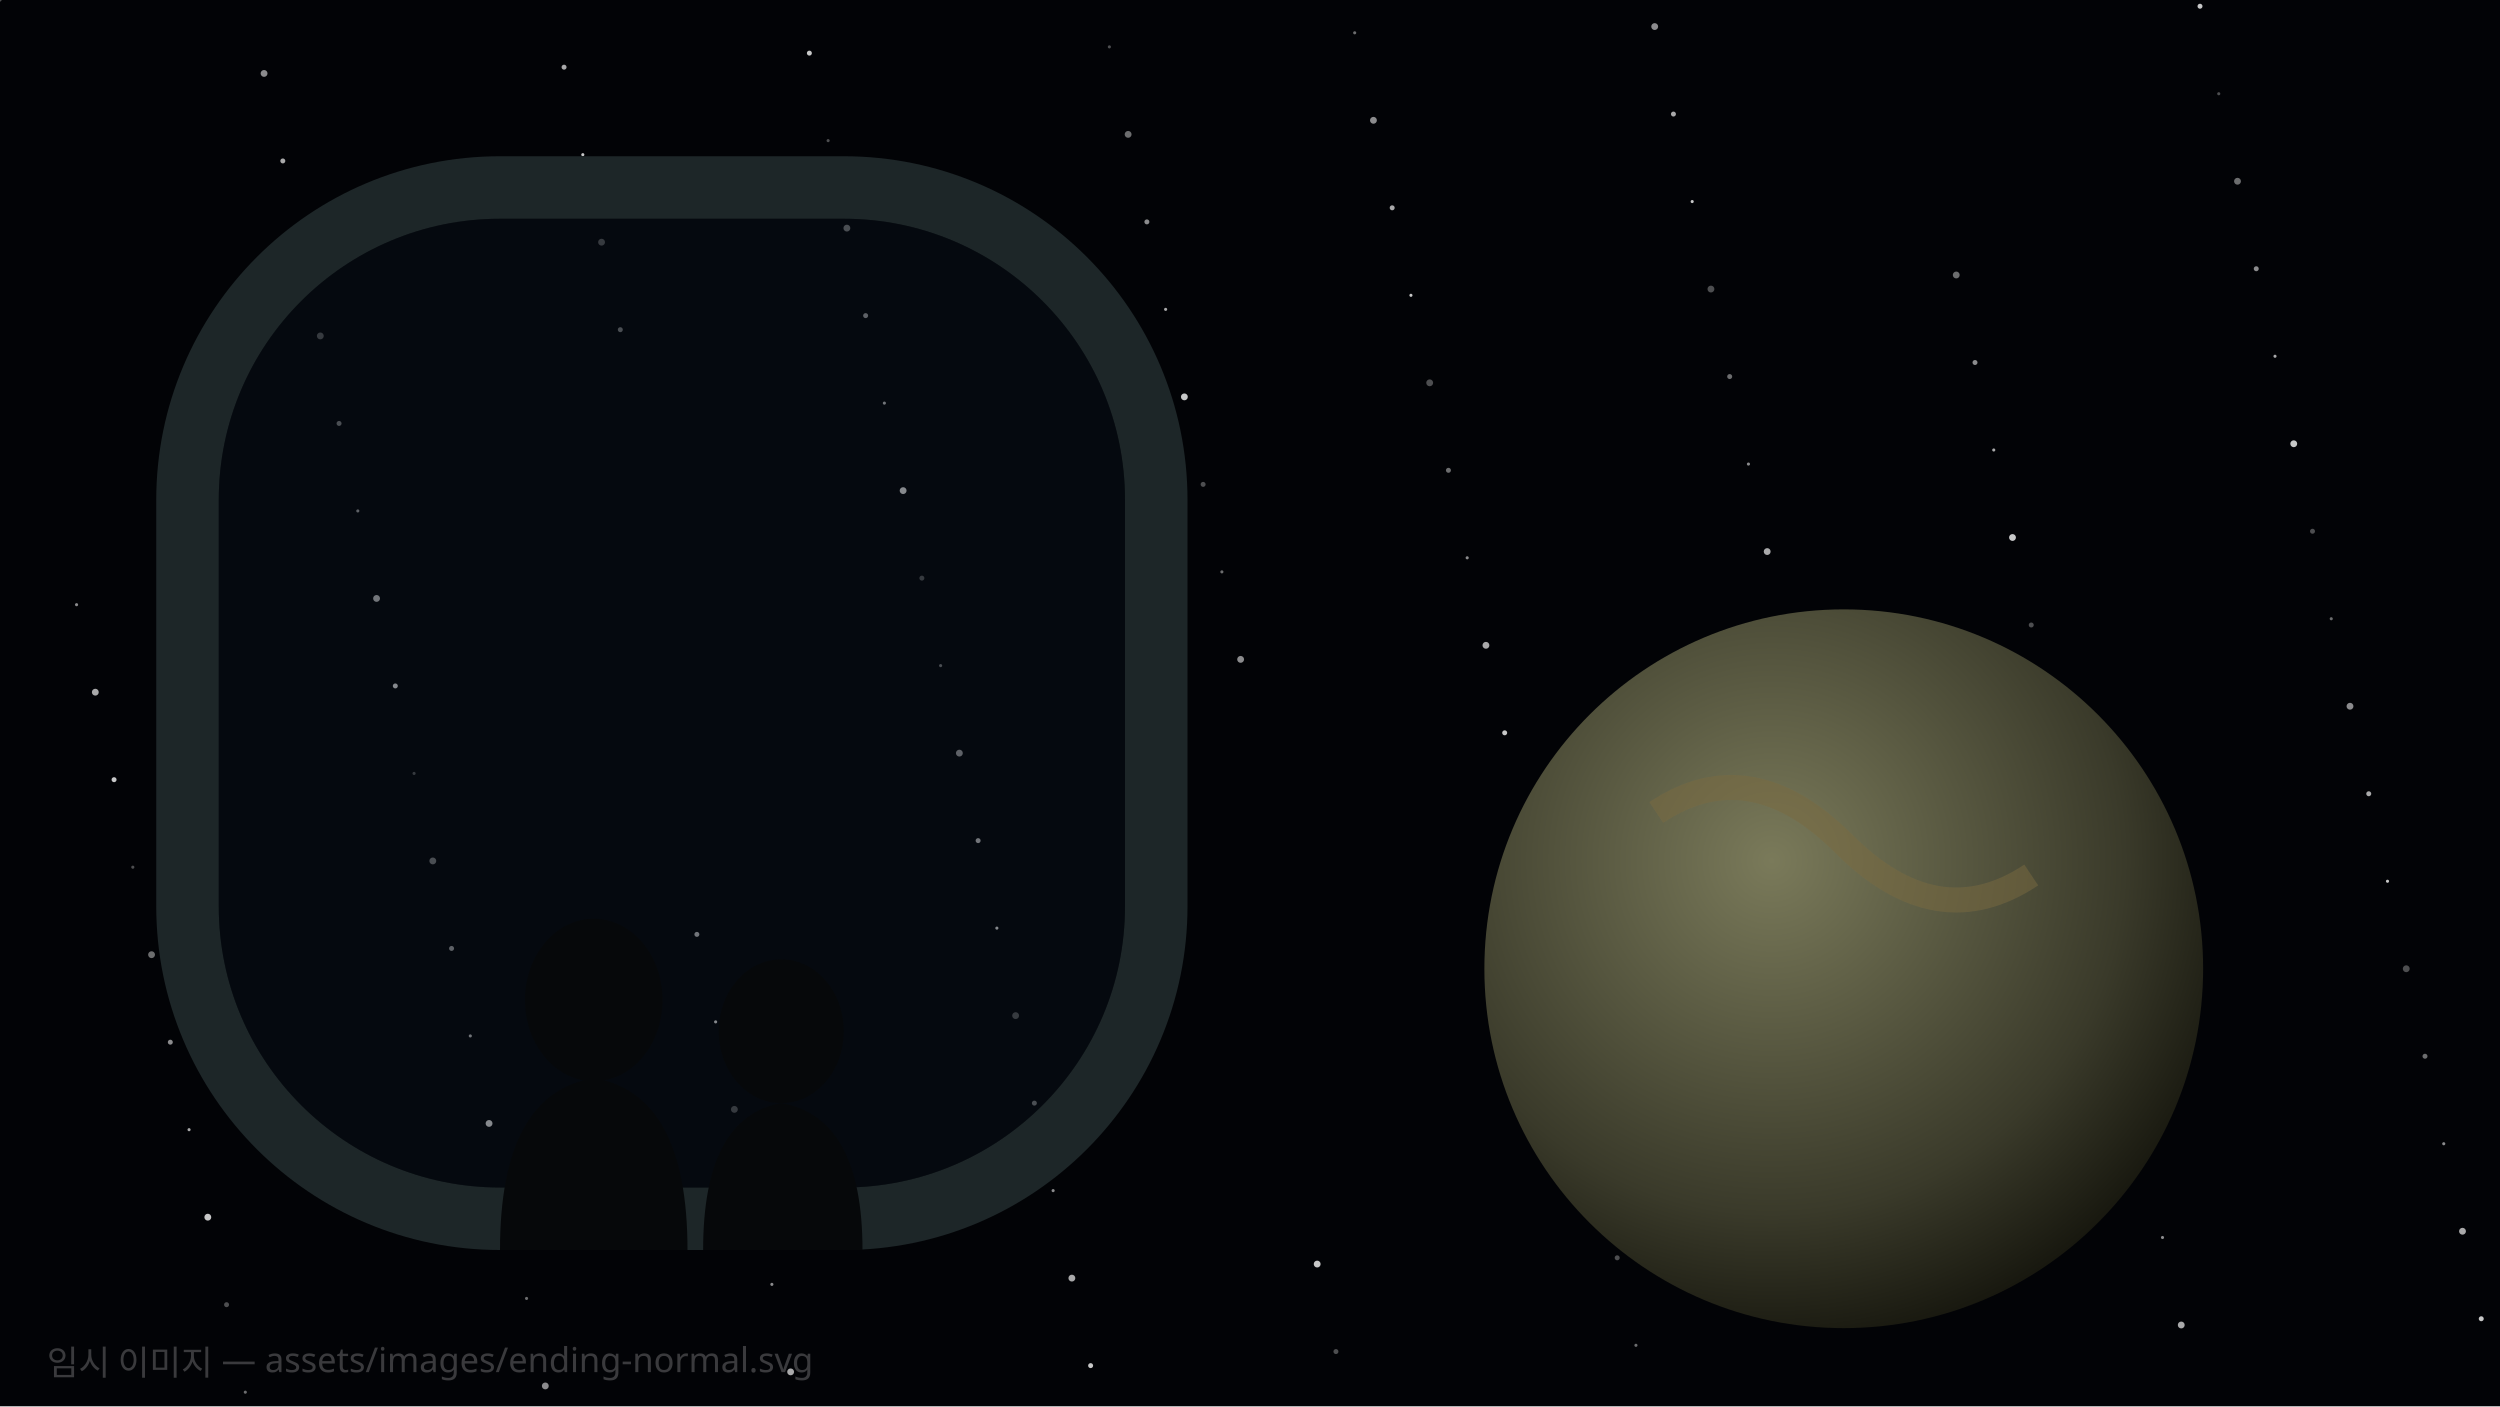
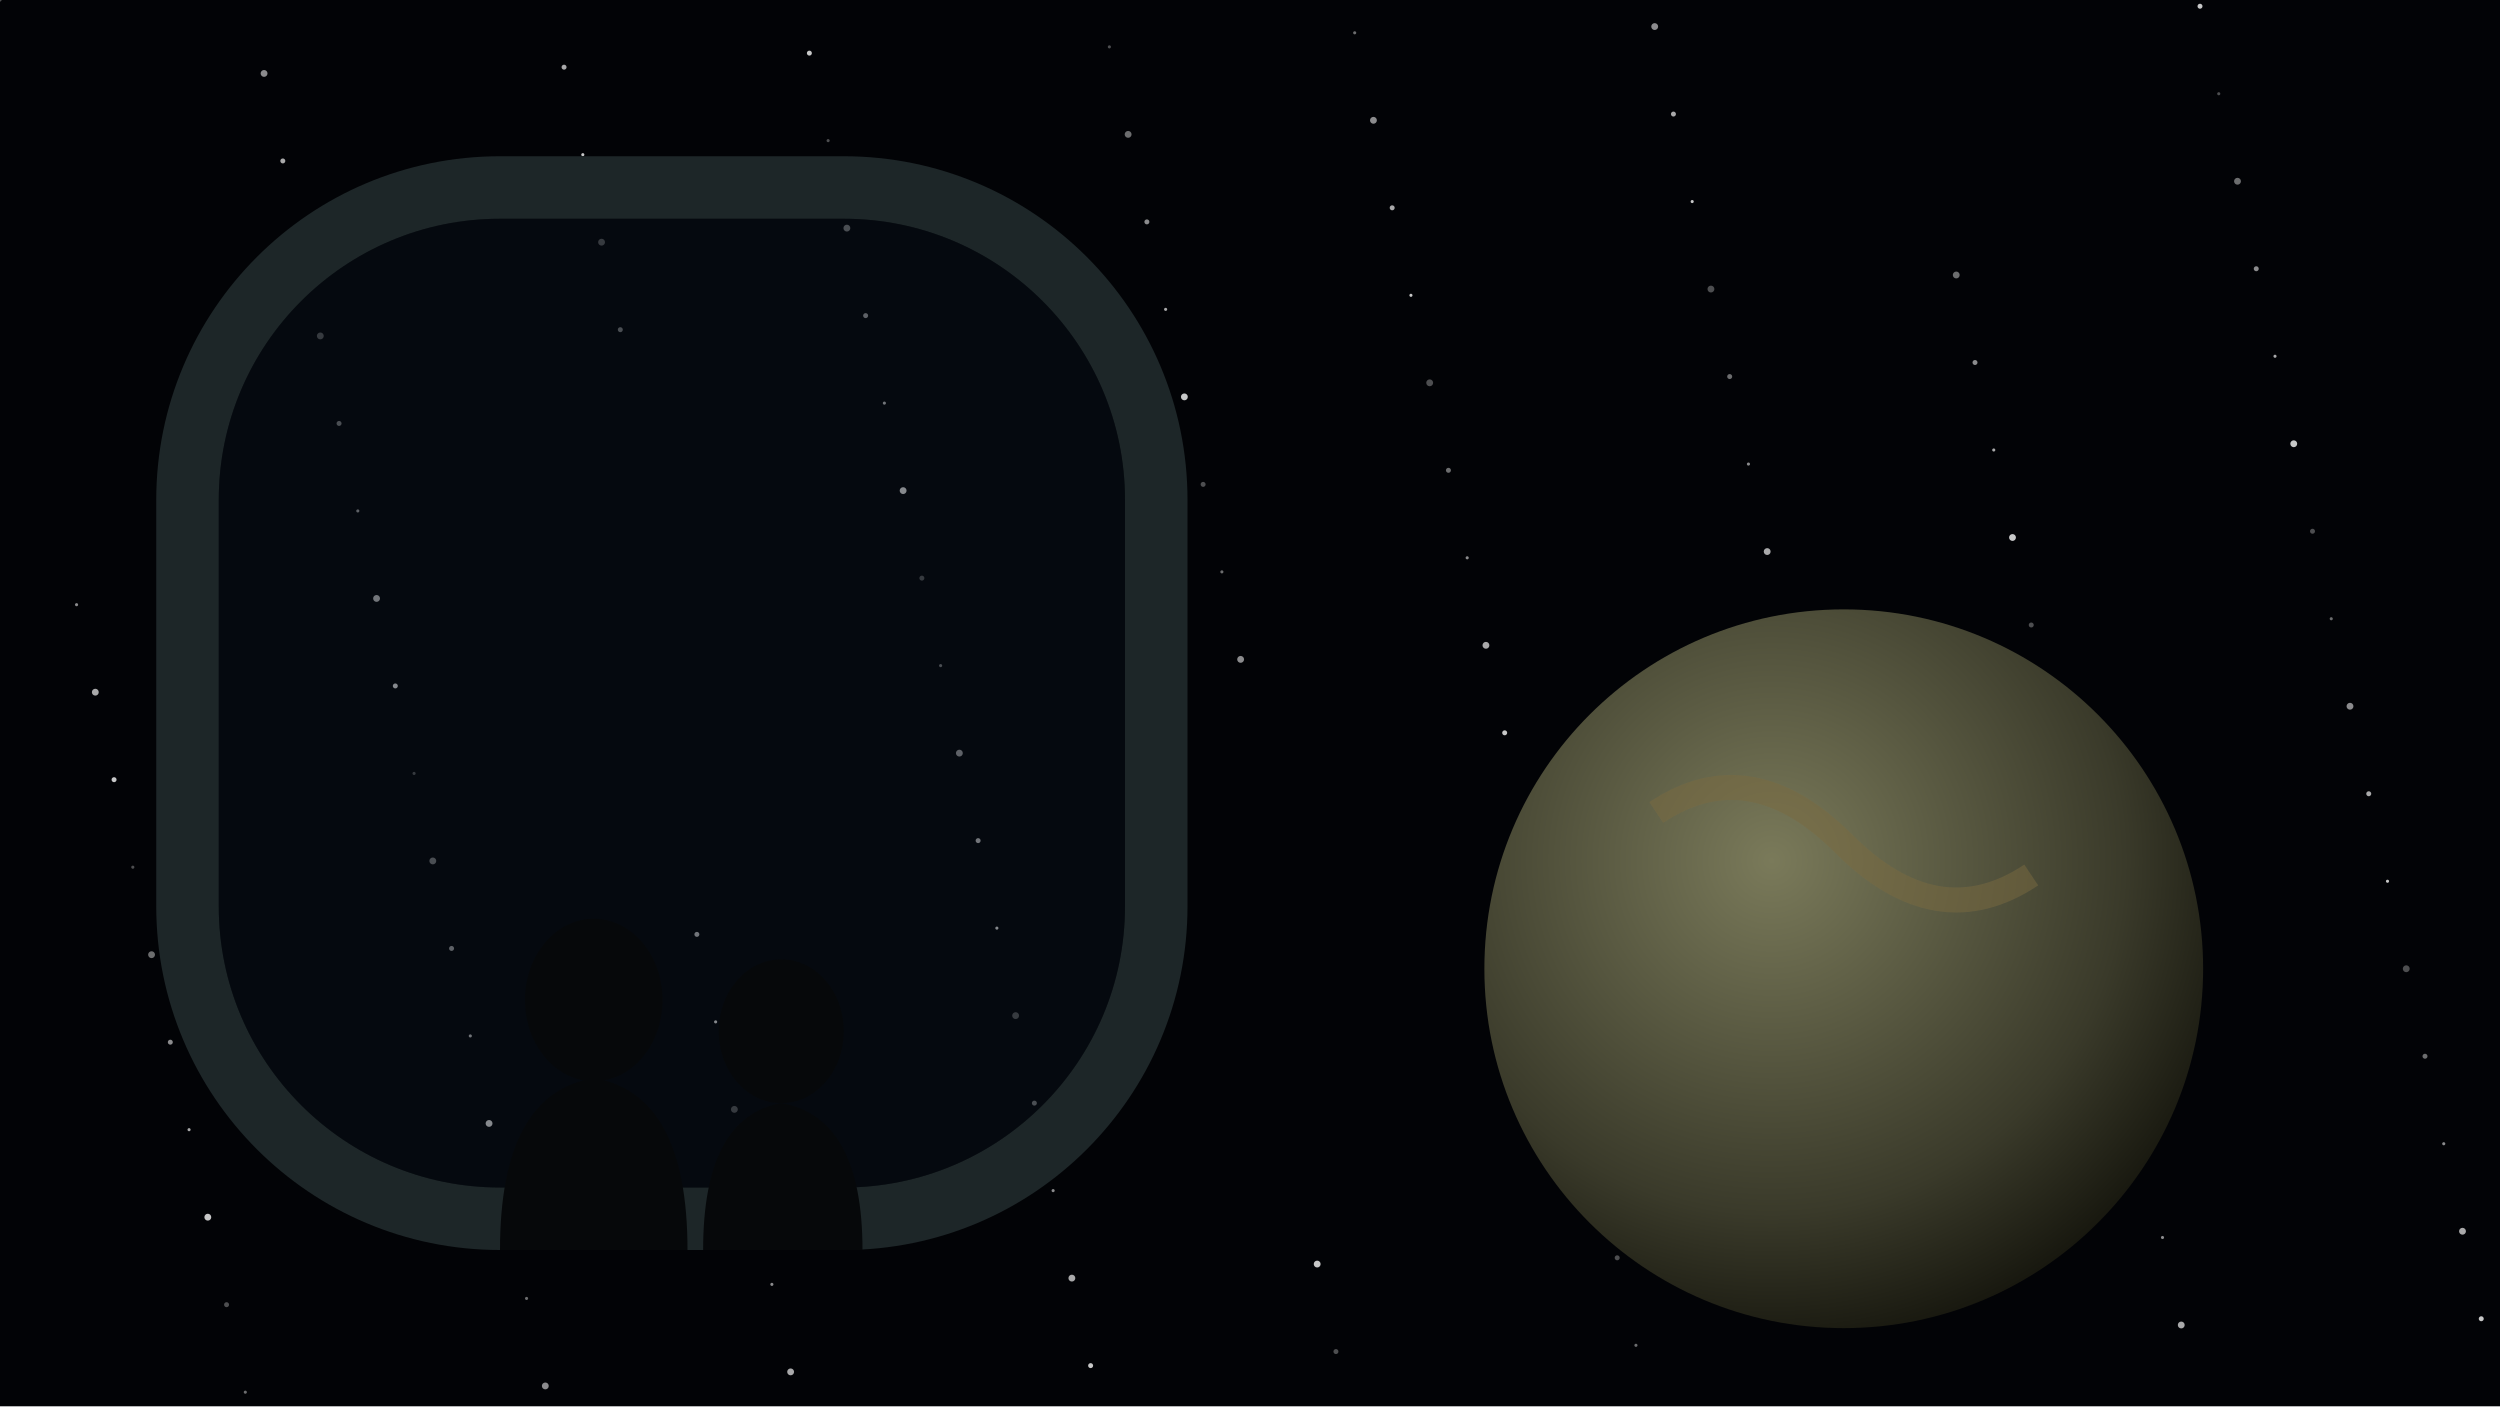
<svg xmlns="http://www.w3.org/2000/svg" width="1600" height="900" viewBox="0 0 1600 900">
  <defs>
    <radialGradient id="earth" cx="40%" cy="35%" r="70%">
      <stop offset="0" stop-color="#7a7a5a" />
      <stop offset=".7" stop-color="#3a3a2a" />
      <stop offset="1" stop-color="#14140c" />
    </radialGradient>
  </defs>
  <rect width="1600" height="900" fill="#020306" />
  <circle cx="0" cy="0" r="1.0" fill="#fff" opacity="0.30" />
  <circle cx="397" cy="211" r="1.6" fill="#fff" opacity="0.42" />
  <circle cx="794" cy="422" r="2.2" fill="#fff" opacity="0.54" />
  <circle cx="1191" cy="633" r="1.0" fill="#fff" opacity="0.66" />
  <circle cx="1588" cy="844" r="1.6" fill="#fff" opacity="0.78" />
  <circle cx="385" cy="155" r="2.2" fill="#fff" opacity="0.30" />
  <circle cx="782" cy="366" r="1.0" fill="#fff" opacity="0.42" />
  <circle cx="1179" cy="577" r="1.6" fill="#fff" opacity="0.54" />
  <circle cx="1576" cy="788" r="2.2" fill="#fff" opacity="0.66" />
  <circle cx="373" cy="99" r="1.0" fill="#fff" opacity="0.78" />
  <circle cx="770" cy="310" r="1.6" fill="#fff" opacity="0.30" />
  <circle cx="1167" cy="521" r="2.2" fill="#fff" opacity="0.42" />
  <circle cx="1564" cy="732" r="1.0" fill="#fff" opacity="0.54" />
  <circle cx="361" cy="43" r="1.6" fill="#fff" opacity="0.66" />
  <circle cx="758" cy="254" r="2.2" fill="#fff" opacity="0.78" />
  <circle cx="1155" cy="465" r="1.0" fill="#fff" opacity="0.30" />
  <circle cx="1552" cy="676" r="1.6" fill="#fff" opacity="0.42" />
  <circle cx="349" cy="887" r="2.2" fill="#fff" opacity="0.54" />
  <circle cx="746" cy="198" r="1.0" fill="#fff" opacity="0.66" />
  <circle cx="1143" cy="409" r="1.6" fill="#fff" opacity="0.78" />
  <circle cx="1540" cy="620" r="2.2" fill="#fff" opacity="0.30" />
  <circle cx="337" cy="831" r="1.0" fill="#fff" opacity="0.42" />
  <circle cx="734" cy="142" r="1.6" fill="#fff" opacity="0.54" />
  <circle cx="1131" cy="353" r="2.2" fill="#fff" opacity="0.66" />
  <circle cx="1528" cy="564" r="1.0" fill="#fff" opacity="0.78" />
  <circle cx="325" cy="775" r="1.6" fill="#fff" opacity="0.30" />
  <circle cx="722" cy="86" r="2.2" fill="#fff" opacity="0.42" />
  <circle cx="1119" cy="297" r="1.0" fill="#fff" opacity="0.54" />
  <circle cx="1516" cy="508" r="1.6" fill="#fff" opacity="0.66" />
  <circle cx="313" cy="719" r="2.2" fill="#fff" opacity="0.78" />
  <circle cx="710" cy="30" r="1.0" fill="#fff" opacity="0.30" />
  <circle cx="1107" cy="241" r="1.6" fill="#fff" opacity="0.42" />
  <circle cx="1504" cy="452" r="2.2" fill="#fff" opacity="0.54" />
  <circle cx="301" cy="663" r="1.0" fill="#fff" opacity="0.66" />
  <circle cx="698" cy="874" r="1.6" fill="#fff" opacity="0.78" />
  <circle cx="1095" cy="185" r="2.2" fill="#fff" opacity="0.30" />
  <circle cx="1492" cy="396" r="1.0" fill="#fff" opacity="0.42" />
  <circle cx="289" cy="607" r="1.6" fill="#fff" opacity="0.54" />
  <circle cx="686" cy="818" r="2.2" fill="#fff" opacity="0.66" />
  <circle cx="1083" cy="129" r="1.0" fill="#fff" opacity="0.78" />
  <circle cx="1480" cy="340" r="1.6" fill="#fff" opacity="0.30" />
  <circle cx="277" cy="551" r="2.2" fill="#fff" opacity="0.42" />
  <circle cx="674" cy="762" r="1.0" fill="#fff" opacity="0.54" />
  <circle cx="1071" cy="73" r="1.6" fill="#fff" opacity="0.66" />
  <circle cx="1468" cy="284" r="2.2" fill="#fff" opacity="0.78" />
  <circle cx="265" cy="495" r="1.0" fill="#fff" opacity="0.30" />
  <circle cx="662" cy="706" r="1.6" fill="#fff" opacity="0.42" />
  <circle cx="1059" cy="17" r="2.2" fill="#fff" opacity="0.54" />
  <circle cx="1456" cy="228" r="1.0" fill="#fff" opacity="0.66" />
  <circle cx="253" cy="439" r="1.6" fill="#fff" opacity="0.78" />
  <circle cx="650" cy="650" r="2.2" fill="#fff" opacity="0.30" />
  <circle cx="1047" cy="861" r="1.0" fill="#fff" opacity="0.42" />
  <circle cx="1444" cy="172" r="1.6" fill="#fff" opacity="0.54" />
  <circle cx="241" cy="383" r="2.2" fill="#fff" opacity="0.66" />
  <circle cx="638" cy="594" r="1.0" fill="#fff" opacity="0.78" />
  <circle cx="1035" cy="805" r="1.6" fill="#fff" opacity="0.30" />
  <circle cx="1432" cy="116" r="2.2" fill="#fff" opacity="0.42" />
  <circle cx="229" cy="327" r="1.0" fill="#fff" opacity="0.54" />
  <circle cx="626" cy="538" r="1.6" fill="#fff" opacity="0.66" />
  <circle cx="1023" cy="749" r="2.2" fill="#fff" opacity="0.78" />
  <circle cx="1420" cy="60" r="1.0" fill="#fff" opacity="0.30" />
  <circle cx="217" cy="271" r="1.6" fill="#fff" opacity="0.42" />
  <circle cx="614" cy="482" r="2.2" fill="#fff" opacity="0.54" />
  <circle cx="1011" cy="693" r="1.0" fill="#fff" opacity="0.66" />
  <circle cx="1408" cy="4" r="1.6" fill="#fff" opacity="0.78" />
  <circle cx="205" cy="215" r="2.2" fill="#fff" opacity="0.30" />
  <circle cx="602" cy="426" r="1.0" fill="#fff" opacity="0.42" />
  <circle cx="999" cy="637" r="1.6" fill="#fff" opacity="0.54" />
  <circle cx="1396" cy="848" r="2.2" fill="#fff" opacity="0.66" />
  <circle cx="193" cy="159" r="1.0" fill="#fff" opacity="0.78" />
  <circle cx="590" cy="370" r="1.6" fill="#fff" opacity="0.30" />
  <circle cx="987" cy="581" r="2.2" fill="#fff" opacity="0.42" />
  <circle cx="1384" cy="792" r="1.0" fill="#fff" opacity="0.54" />
  <circle cx="181" cy="103" r="1.6" fill="#fff" opacity="0.66" />
  <circle cx="578" cy="314" r="2.2" fill="#fff" opacity="0.78" />
  <circle cx="975" cy="525" r="1.0" fill="#fff" opacity="0.30" />
  <circle cx="1372" cy="736" r="1.6" fill="#fff" opacity="0.42" />
  <circle cx="169" cy="47" r="2.2" fill="#fff" opacity="0.54" />
  <circle cx="566" cy="258" r="1.0" fill="#fff" opacity="0.66" />
  <circle cx="963" cy="469" r="1.6" fill="#fff" opacity="0.78" />
  <circle cx="1360" cy="680" r="2.2" fill="#fff" opacity="0.30" />
  <circle cx="157" cy="891" r="1.0" fill="#fff" opacity="0.42" />
  <circle cx="554" cy="202" r="1.6" fill="#fff" opacity="0.54" />
  <circle cx="951" cy="413" r="2.2" fill="#fff" opacity="0.66" />
  <circle cx="1348" cy="624" r="1.0" fill="#fff" opacity="0.78" />
  <circle cx="145" cy="835" r="1.6" fill="#fff" opacity="0.30" />
  <circle cx="542" cy="146" r="2.2" fill="#fff" opacity="0.42" />
  <circle cx="939" cy="357" r="1.0" fill="#fff" opacity="0.54" />
  <circle cx="1336" cy="568" r="1.6" fill="#fff" opacity="0.66" />
  <circle cx="133" cy="779" r="2.2" fill="#fff" opacity="0.78" />
  <circle cx="530" cy="90" r="1.0" fill="#fff" opacity="0.30" />
  <circle cx="927" cy="301" r="1.6" fill="#fff" opacity="0.42" />
  <circle cx="1324" cy="512" r="2.2" fill="#fff" opacity="0.54" />
  <circle cx="121" cy="723" r="1.0" fill="#fff" opacity="0.66" />
  <circle cx="518" cy="34" r="1.6" fill="#fff" opacity="0.78" />
  <circle cx="915" cy="245" r="2.2" fill="#fff" opacity="0.30" />
  <circle cx="1312" cy="456" r="1.0" fill="#fff" opacity="0.42" />
  <circle cx="109" cy="667" r="1.6" fill="#fff" opacity="0.54" />
  <circle cx="506" cy="878" r="2.2" fill="#fff" opacity="0.66" />
  <circle cx="903" cy="189" r="1.0" fill="#fff" opacity="0.78" />
  <circle cx="1300" cy="400" r="1.6" fill="#fff" opacity="0.30" />
  <circle cx="97" cy="611" r="2.2" fill="#fff" opacity="0.42" />
  <circle cx="494" cy="822" r="1.0" fill="#fff" opacity="0.54" />
  <circle cx="891" cy="133" r="1.6" fill="#fff" opacity="0.66" />
  <circle cx="1288" cy="344" r="2.2" fill="#fff" opacity="0.78" />
  <circle cx="85" cy="555" r="1.0" fill="#fff" opacity="0.30" />
  <circle cx="482" cy="766" r="1.6" fill="#fff" opacity="0.42" />
  <circle cx="879" cy="77" r="2.2" fill="#fff" opacity="0.54" />
  <circle cx="1276" cy="288" r="1.0" fill="#fff" opacity="0.66" />
  <circle cx="73" cy="499" r="1.6" fill="#fff" opacity="0.78" />
  <circle cx="470" cy="710" r="2.2" fill="#fff" opacity="0.30" />
  <circle cx="867" cy="21" r="1.0" fill="#fff" opacity="0.42" />
  <circle cx="1264" cy="232" r="1.6" fill="#fff" opacity="0.54" />
  <circle cx="61" cy="443" r="2.2" fill="#fff" opacity="0.66" />
  <circle cx="458" cy="654" r="1.0" fill="#fff" opacity="0.78" />
  <circle cx="855" cy="865" r="1.6" fill="#fff" opacity="0.30" />
  <circle cx="1252" cy="176" r="2.2" fill="#fff" opacity="0.42" />
  <circle cx="49" cy="387" r="1.0" fill="#fff" opacity="0.54" />
  <circle cx="446" cy="598" r="1.6" fill="#fff" opacity="0.66" />
  <circle cx="843" cy="809" r="2.2" fill="#fff" opacity="0.78" />
  <circle cx="1180" cy="620" r="230" fill="url(#earth)" />
  <path d="M1060 520 Q1120 480 1180 540 Q1240 600 1300 560" stroke="#7a6a40" stroke-width="16" fill="none" opacity=".5" />
  <rect x="120" y="120" width="620" height="660" rx="200" fill="none" stroke="#1d2628" stroke-width="40" />
  <rect x="140" y="140" width="580" height="620" rx="180" fill="#0b1520" opacity=".35" />
  <g fill="#06080a">
    <ellipse cx="380" cy="640" rx="44" ry="52" />
    <path d="M320 800 Q320 700 380 690 Q440 700 440 800 Z" />
    <ellipse cx="500" cy="660" rx="40" ry="46" />
    <path d="M450 800 Q450 715 500 706 Q552 715 552 800 Z" />
  </g>
-   <text x="30" y="880" fill="#fff" opacity=".22" font-family="'Nanum Gothic', 'Apple SD Gothic Neo', sans-serif" font-size="22">임시 이미지 — assets/images/ending-normal.svg</text>
</svg>
